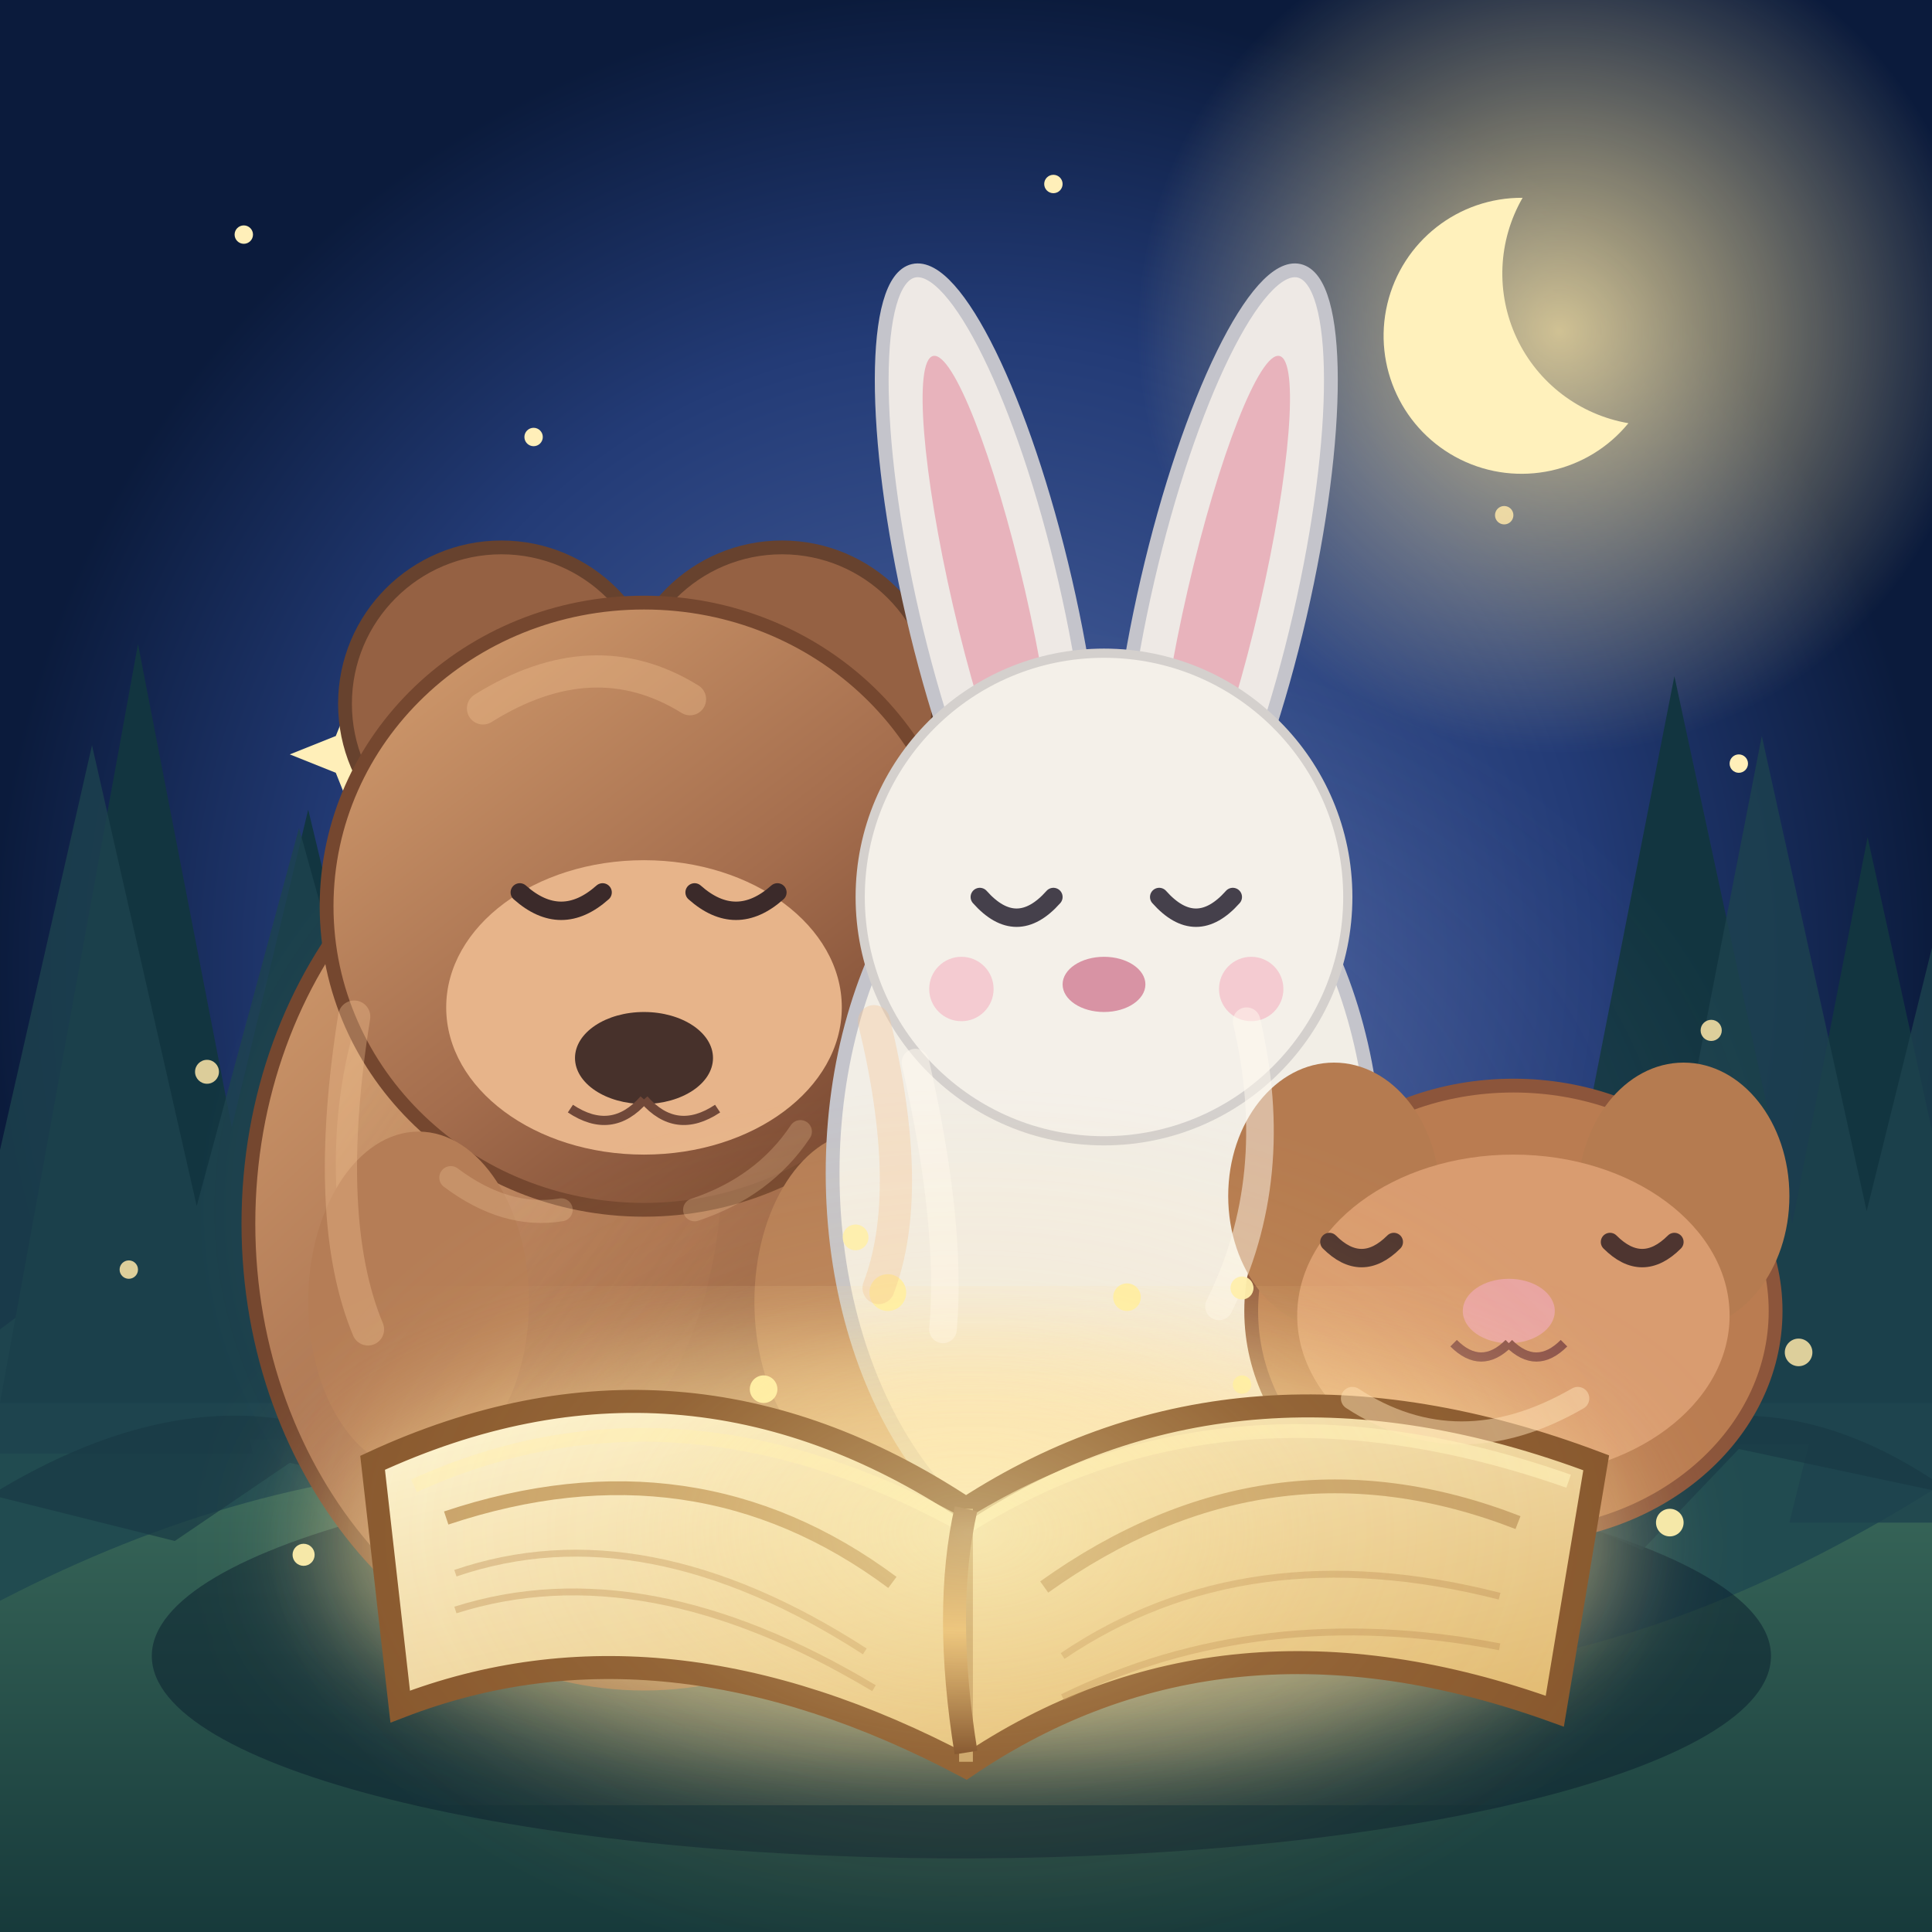
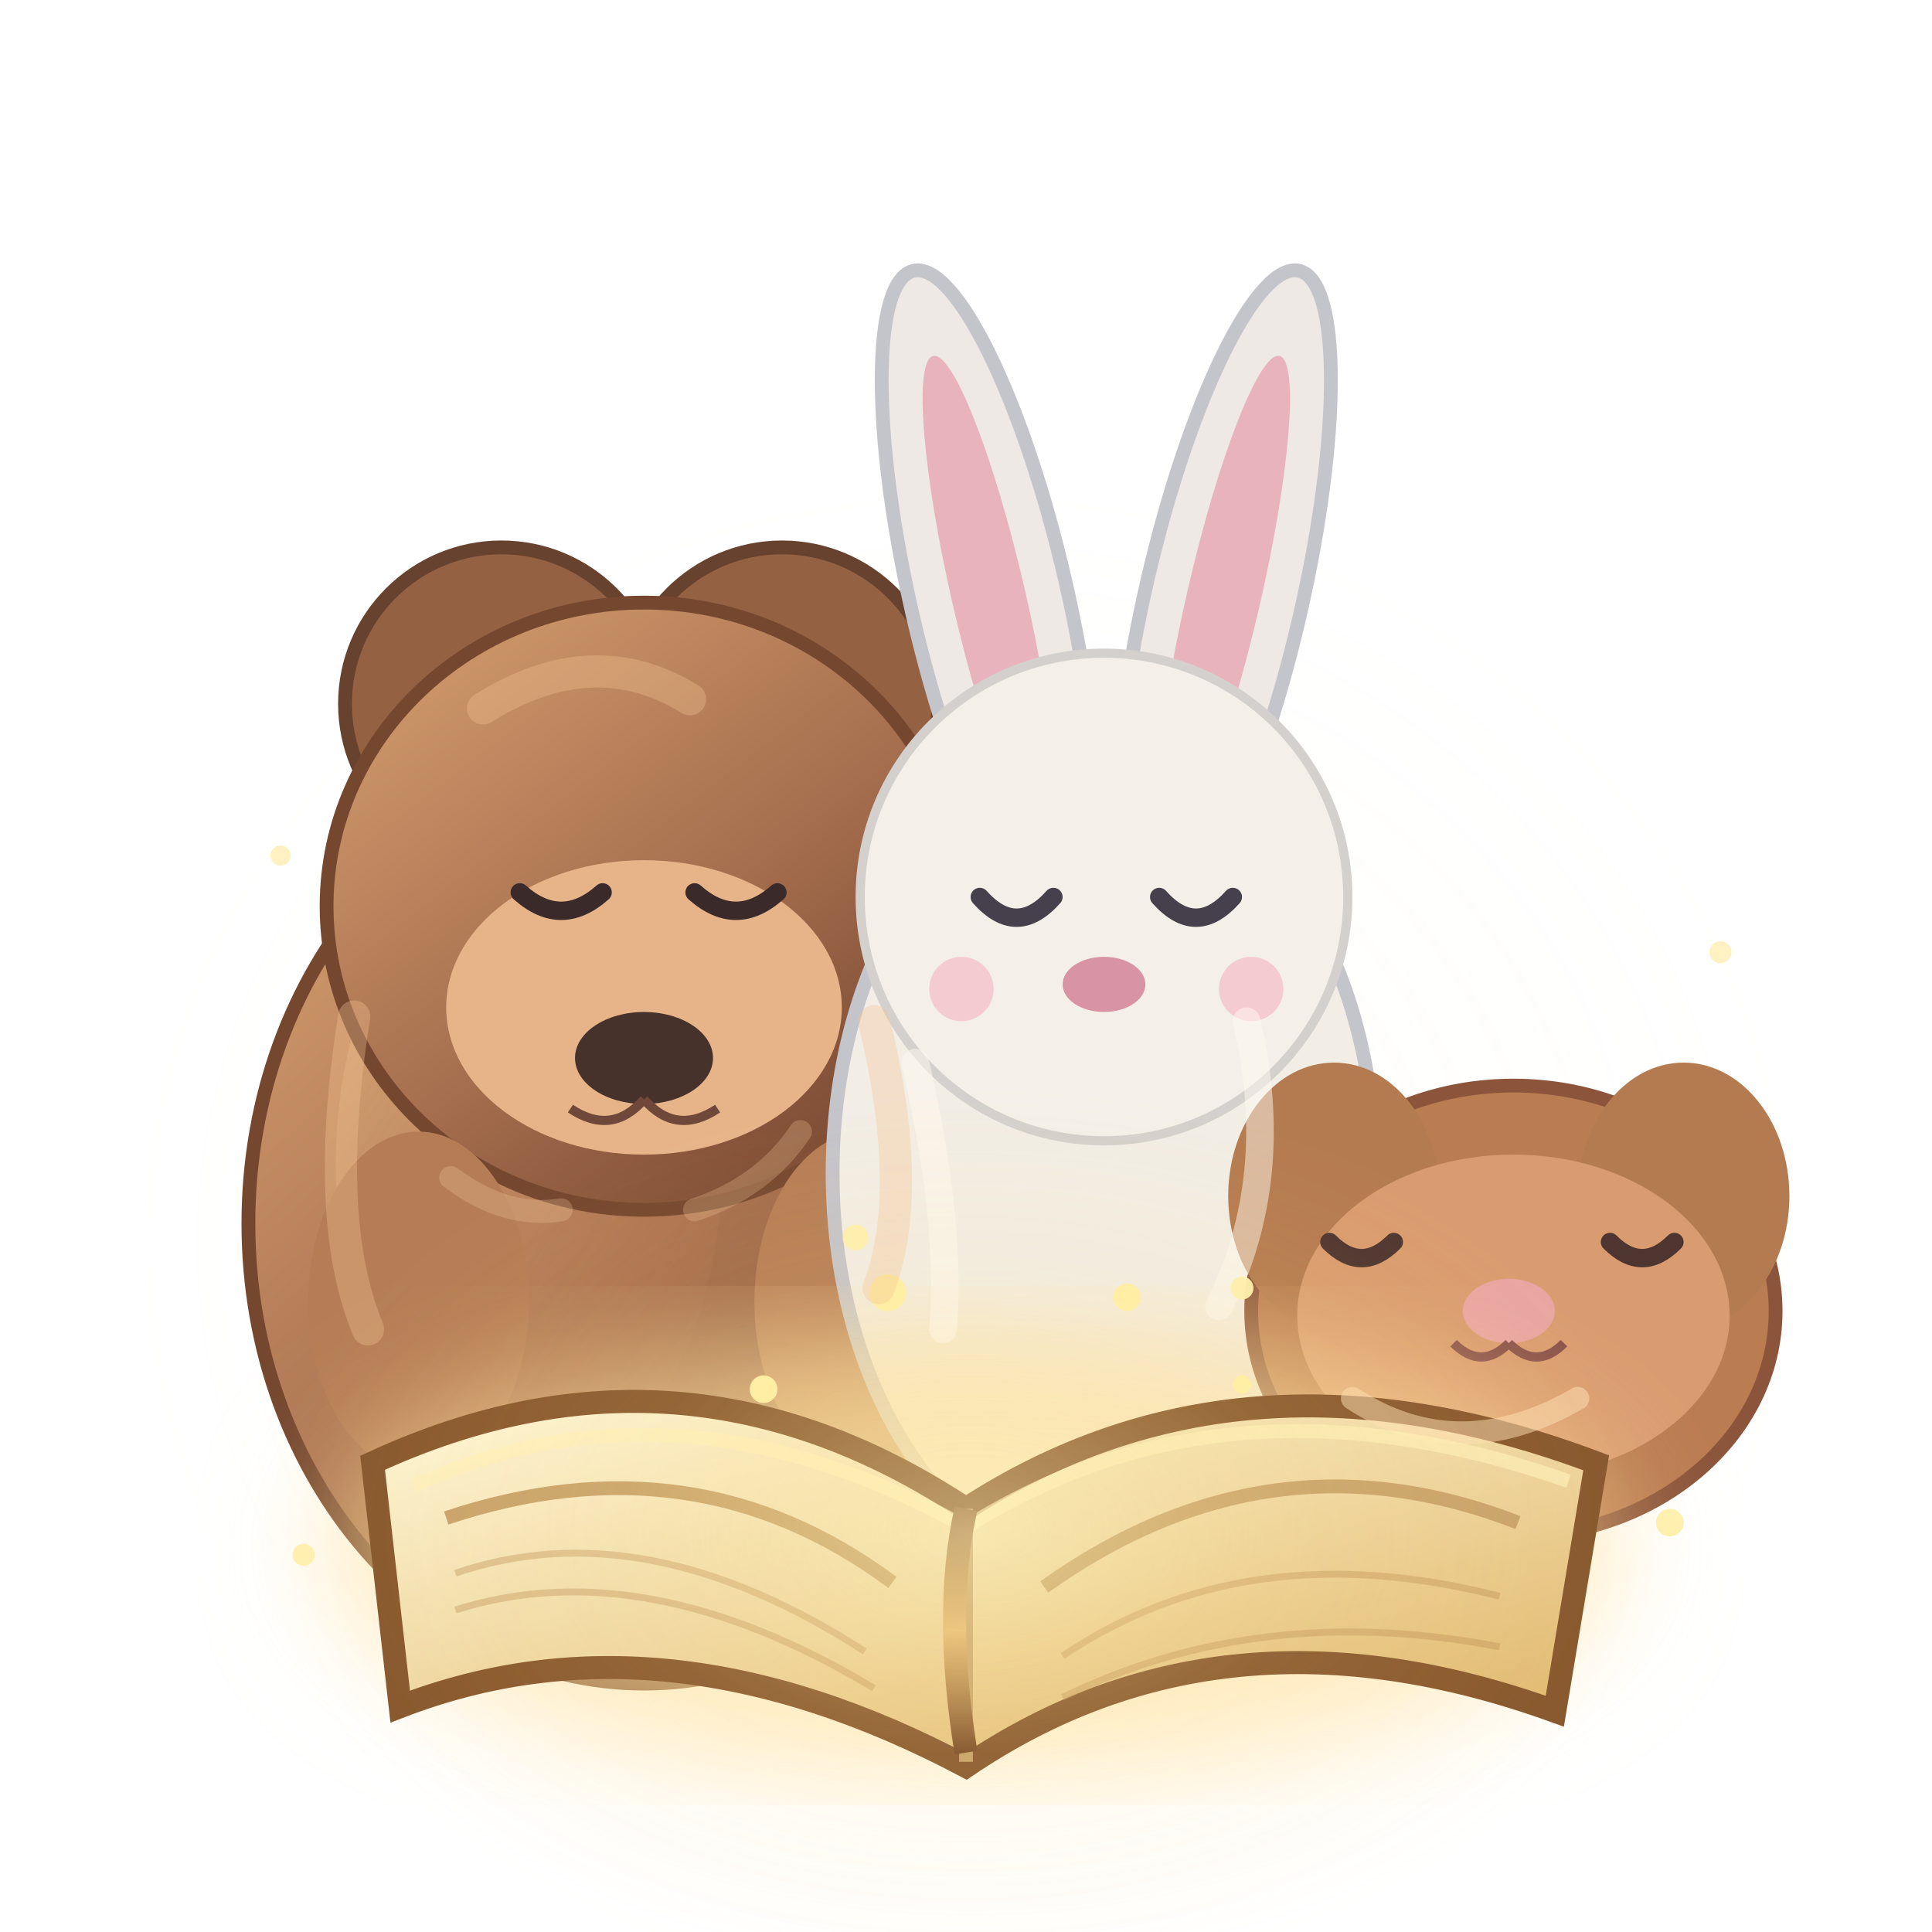
<svg xmlns="http://www.w3.org/2000/svg" viewBox="0 0 420 420">
  <defs>
    <radialGradient id="sky">
      <stop stop-color="#526ba8" />
      <stop offset=".65" stop-color="#233b76" />
      <stop offset="1" stop-color="#0b1b3c" />
    </radialGradient>
    <radialGradient id="light">
      <stop stop-color="#ffe8a5" stop-opacity=".8" />
      <stop offset="1" stop-color="#ffe8a5" stop-opacity="0" />
    </radialGradient>
    <linearGradient id="ground" x2="0" y2="1">
      <stop stop-color="#39685a" />
      <stop offset="1" stop-color="#173a3b" />
    </linearGradient>
    <linearGradient id="fur" x2=".8" y2="1">
      <stop stop-color="#d8a272" />
      <stop offset=".6" stop-color="#a46d4d" />
      <stop offset="1" stop-color="#75452f" />
    </linearGradient>
    <linearGradient id="paper" x2=".8" y2="1">
      <stop stop-color="#fff9db" />
      <stop offset="1" stop-color="#e0b86f" />
    </linearGradient>
    <filter id="glow">
      <feGaussianBlur stdDeviation="13" />
    </filter>
    <radialGradient id="mist">
      <stop stop-color="#b7bbff" stop-opacity=".22" />
      <stop offset="1" stop-color="#a3aeef" stop-opacity="0" />
    </radialGradient>
    <linearGradient id="furShine" x1="0" y1="0" x2=".9" y2="1">
      <stop stop-color="#ffe3ab" stop-opacity=".62" />
      <stop offset="1" stop-color="#f6a870" stop-opacity="0" />
    </linearGradient>
    <radialGradient id="goldLight">
      <stop stop-color="#fff6b9" stop-opacity=".76" />
      <stop offset=".5" stop-color="#ffdd88" stop-opacity=".18" />
      <stop offset="1" stop-color="#ffc95e" stop-opacity="0" />
    </radialGradient>
    <linearGradient id="bookSpine" x1="0" y1="0" x2="0" y2="1">
      <stop stop-color="#94623a" />
      <stop offset=".5" stop-color="#e5b66e" />
      <stop offset="1" stop-color="#7a4b28" />
    </linearGradient>
+     <radialGradient id="ambientScene">
+       <stop stop-color="#fff4bc" stop-opacity=".38" />
+       <stop offset="1" stop-color="#fff4bc" stop-opacity="0" />
+     </radialGradient>
  </defs>
-   <rect width="420" height="420" fill="url(#sky)" />
-   <circle cx="339" cy="72" r="92" fill="url(#light)" />
-   <path d="M331 43a30 30 0 1 0 23 49 33 33 0 0 1-23-49Z" fill="#fff1bc" />
-   <g fill="#ffefb9">
-     <circle cx="53" cy="51" r="2" />
-     <circle cx="116" cy="95" r="2" />
-     <circle cx="229" cy="40" r="2" />
-     <circle cx="378" cy="166" r="2" />
-     <path d="m77 150 4 10 10 4-10 4-4 10-4-10-10-4 10-4zm197-39 3 8 8 3-8 3-3 8-3-8-8-3 8-3z" />
-   </g>
-   <path d="M0 289Q83 226 170 275T420 267V420H0" fill="#214b50" />
-   <g fill="#123540">
-     <path d="M0 305 30 140 62 305zm36 0 31-129 31 129zm297 0 31-158 34 158zm49 0 24-123 27 123z" />
-   </g>
-   <path d="M0 348Q108 292 208 343T420 324V420H0" fill="url(#ground)" />
-   <ellipse cx="209" cy="360" rx="176" ry="44" fill="#081b2c" opacity=".5" />
-   <g opacity=".8" fill="#1d424d">
-     <path d="M-15 316 20 162 55 316zM29 313 65 180 102 313zM353 314 383 160 417 314zM389 331 420 206 452 331z" />
-   </g>
-   <g fill="#183944" opacity=".7">
-     <path d="M-2 325Q55 290 99 326L63 318 38 335Z" />
-     <path d="M332 326q45-36 93-1l-47-10-21 22Z" />
-   </g>
-   <ellipse cx="214" cy="263" rx="173" ry="127" fill="url(#mist)" />
-   <g fill="#ffe8a9" opacity=".85">
-     <circle cx="45" cy="233" r="2.6" />
-     <circle cx="372" cy="224" r="2.3" />
-     <circle cx="327" cy="112" r="2" />
-     <circle cx="28" cy="276" r="2" />
-     <circle cx="391" cy="294" r="3" />
+   <ellipse cx="210" cy="270" rx="185" ry="165" fill="url(#ambientScene)" opacity=".18" />
+   <g fill="#ffeeb4" opacity=".82">
+     <circle cx="61" cy="186" r="2.2" />
+     <circle cx="374" cy="207" r="2.4" />
+     <circle cx="97" cy="302" r="1.7" />
+     <circle cx="332" cy="310" r="2.1" />
  </g>
  <g stroke="#67422e" stroke-width="3">
    <circle cx="109" cy="153" r="34" fill="#956143" />
    <circle cx="170" cy="153" r="34" fill="#956143" />
  </g>
  <ellipse cx="140" cy="266" rx="86" ry="100" fill="url(#fur)" stroke="#75472f" stroke-width="3" />
  <ellipse cx="115" cy="253" rx="42" ry="69" fill="url(#furShine)" opacity=".42" />
  <ellipse cx="140" cy="197" rx="69" ry="66" fill="url(#fur)" stroke="#75472f" stroke-width="3" />
  <ellipse cx="140" cy="219" rx="43" ry="32" fill="#e7b48a" />
  <ellipse cx="140" cy="230" rx="15" ry="10" fill="#47312b" />
  <path d="M113 194q9 8 18 0M151 194q9 8 18 0" fill="none" stroke="#3b2a2a" stroke-width="4" stroke-linecap="round" />
  <path d="M140 239q-7 8-16 2m16-2q7 8 16 2" fill="none" stroke="#704839" stroke-width="2" />
  <ellipse cx="91" cy="283" rx="24" ry="37" fill="#b57d56" />
  <ellipse cx="188" cy="283" rx="24" ry="37" fill="#b57d56" />
  <g>
    <ellipse cx="240" cy="255" rx="59" ry="87" fill="#f2eee6" stroke="#c4c4cb" stroke-width="3" />
    <ellipse cx="215" cy="130" rx="17" ry="73" fill="#eee9e5" stroke="#c4c4cb" stroke-width="3" transform="rotate(-13 215 130)" />
    <ellipse cx="266" cy="130" rx="17" ry="73" fill="#eee9e5" stroke="#c4c4cb" stroke-width="3" transform="rotate(13 266 130)" />
    <ellipse cx="215" cy="130" rx="8" ry="54" fill="#e8b3bc" transform="rotate(-13 215 130)" />
    <ellipse cx="266" cy="130" rx="8" ry="54" fill="#e8b3bc" transform="rotate(13 266 130)" />
    <circle cx="240" cy="195" r="53" fill="#f4f0e9" stroke="#d4d0cd" stroke-width="2" />
    <path d="M213 195q8 9 16 0M252 195q8 9 16 0" stroke="#45404b" stroke-width="4" fill="none" stroke-linecap="round" />
    <ellipse cx="240" cy="214" rx="9" ry="6" fill="#d893a4" />
    <circle cx="209" cy="215" r="7" fill="#f4b7c4" opacity=".65" />
    <circle cx="272" cy="215" r="7" fill="#f4b7c4" opacity=".65" />
  </g>
  <g>
    <ellipse cx="329" cy="285" rx="57" ry="49" fill="#ba7c51" stroke="#8c553b" stroke-width="3" />
    <ellipse cx="290" cy="260" rx="23" ry="29" fill="#b57b50" />
    <ellipse cx="366" cy="260" rx="23" ry="29" fill="#b57b50" />
    <ellipse cx="329" cy="286" rx="47" ry="35" fill="#d99c70" />
    <path d="M289 270q7 7 14 0M350 270q7 7 14 0" stroke="#4e3530" stroke-width="4" fill="none" stroke-linecap="round" />
    <ellipse cx="328" cy="285" rx="10" ry="7" fill="#e9a5a2" />
    <path d="M328 292q-6 6-12 0m12 0q6 6 12 0" stroke="#8a514a" fill="none" stroke-width="2" />
  </g>
  <ellipse cx="211" cy="336" rx="140" ry="47" fill="#ffe1a1" opacity=".65" filter="url(#glow)" />
  <path d="M81 318Q148 287 210 328Q270 289 347 318L338 372Q266 346 210 384Q144 349 87 371Z" fill="url(#paper)" stroke="#87572e" stroke-width="5" />
  <path d="M210 328V383M97 330Q151 312 194 344M227 345Q276 310 330 331" stroke="#c8a36b" stroke-width="3" fill="none" />
  <g fill="#fff0a8">
    <circle cx="193" cy="281" r="4" />
    <circle cx="245" cy="282" r="3" />
    <circle cx="270" cy="301" r="2" />
    <circle cx="166" cy="302" r="3" />
  </g>
  <g fill="none" stroke-linecap="round">
    <path d="M77 221q-7 44 3 68M190 222q9 37 1 58M105 154q24-15 45-2" stroke="#f4c493" stroke-opacity=".35" stroke-width="7" />
    <path d="M98 256q12 9 24 7M151 263q15-5 23-17" stroke="#f7cd9e" stroke-opacity=".26" stroke-width="5" />
    <path d="M199 231q8 35 6 58M271 222q8 34-6 62" stroke="#fffaf0" stroke-opacity=".5" stroke-width="6" />
    <path d="M294 304q23 15 49 0" stroke="#ffe3b8" stroke-opacity=".5" stroke-width="5" />
  </g>
  <path d="M90 323Q147 297 210 332Q267 296 341 322" fill="none" stroke="#fff1ba" stroke-width="3" opacity=".65" />
  <path d="M210 328q-5 22 0 53" stroke="url(#bookSpine)" stroke-width="5" fill="none" />
  <g fill="none" stroke="#b88a51" opacity=".38" stroke-width="1.5">
    <path d="M99 342q41-14 89 17M99 350q41-13 91 17M231 360q40-27 95-13M231 369q43-21 95-11" />
  </g>
  <ellipse cx="211" cy="333" rx="153" ry="96" fill="url(#goldLight)" opacity=".62" pointer-events="none" />
  <g fill="#ffefac" opacity=".95">
    <circle cx="66" cy="338" r="2.4" />
    <circle cx="363" cy="331" r="3" />
    <circle cx="186" cy="269" r="2.8" />
    <circle cx="270" cy="280" r="2.5" />
  </g>
</svg>
